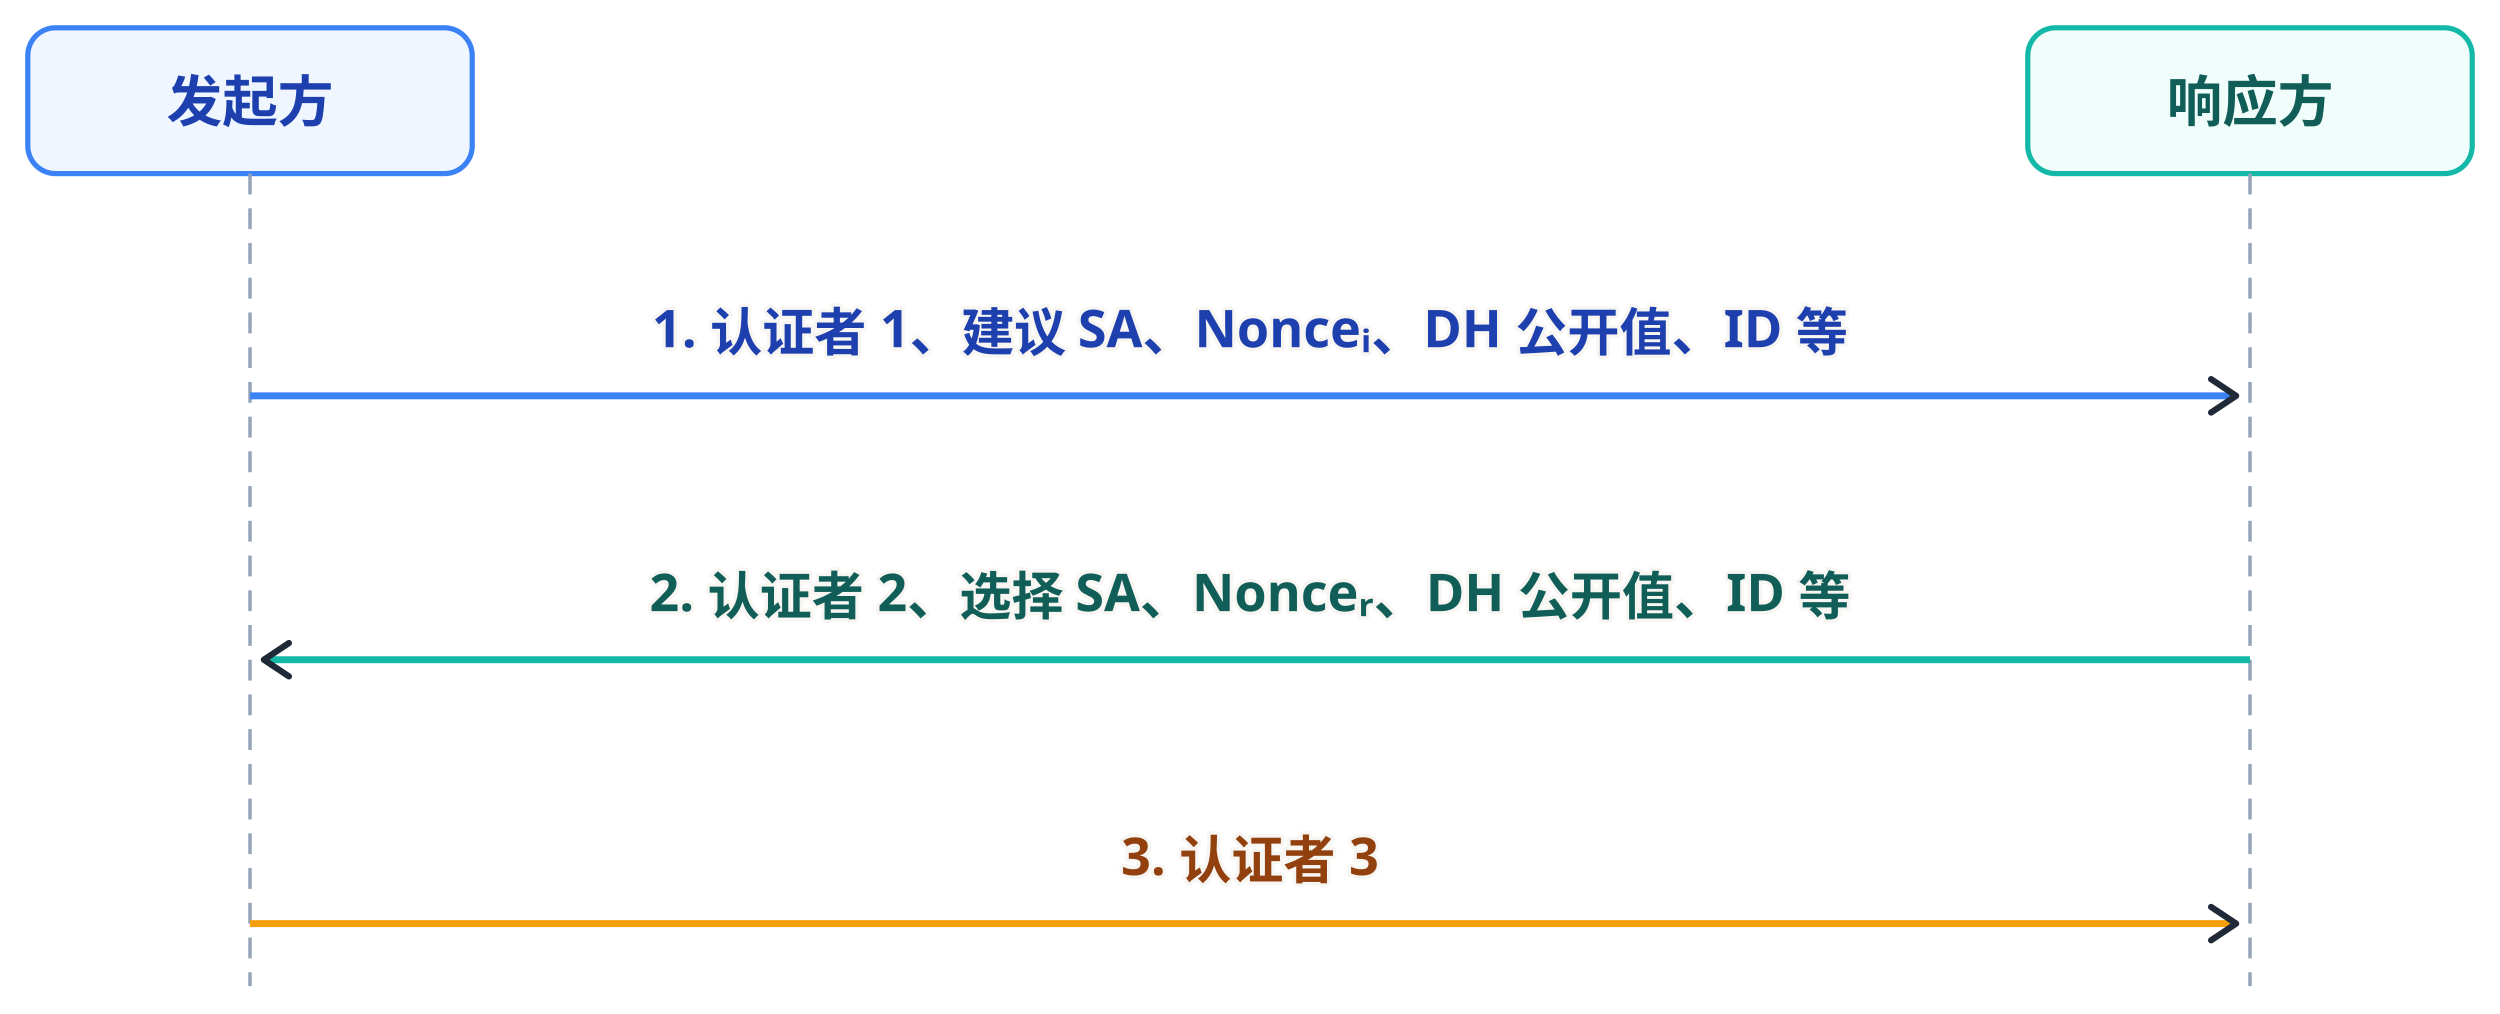
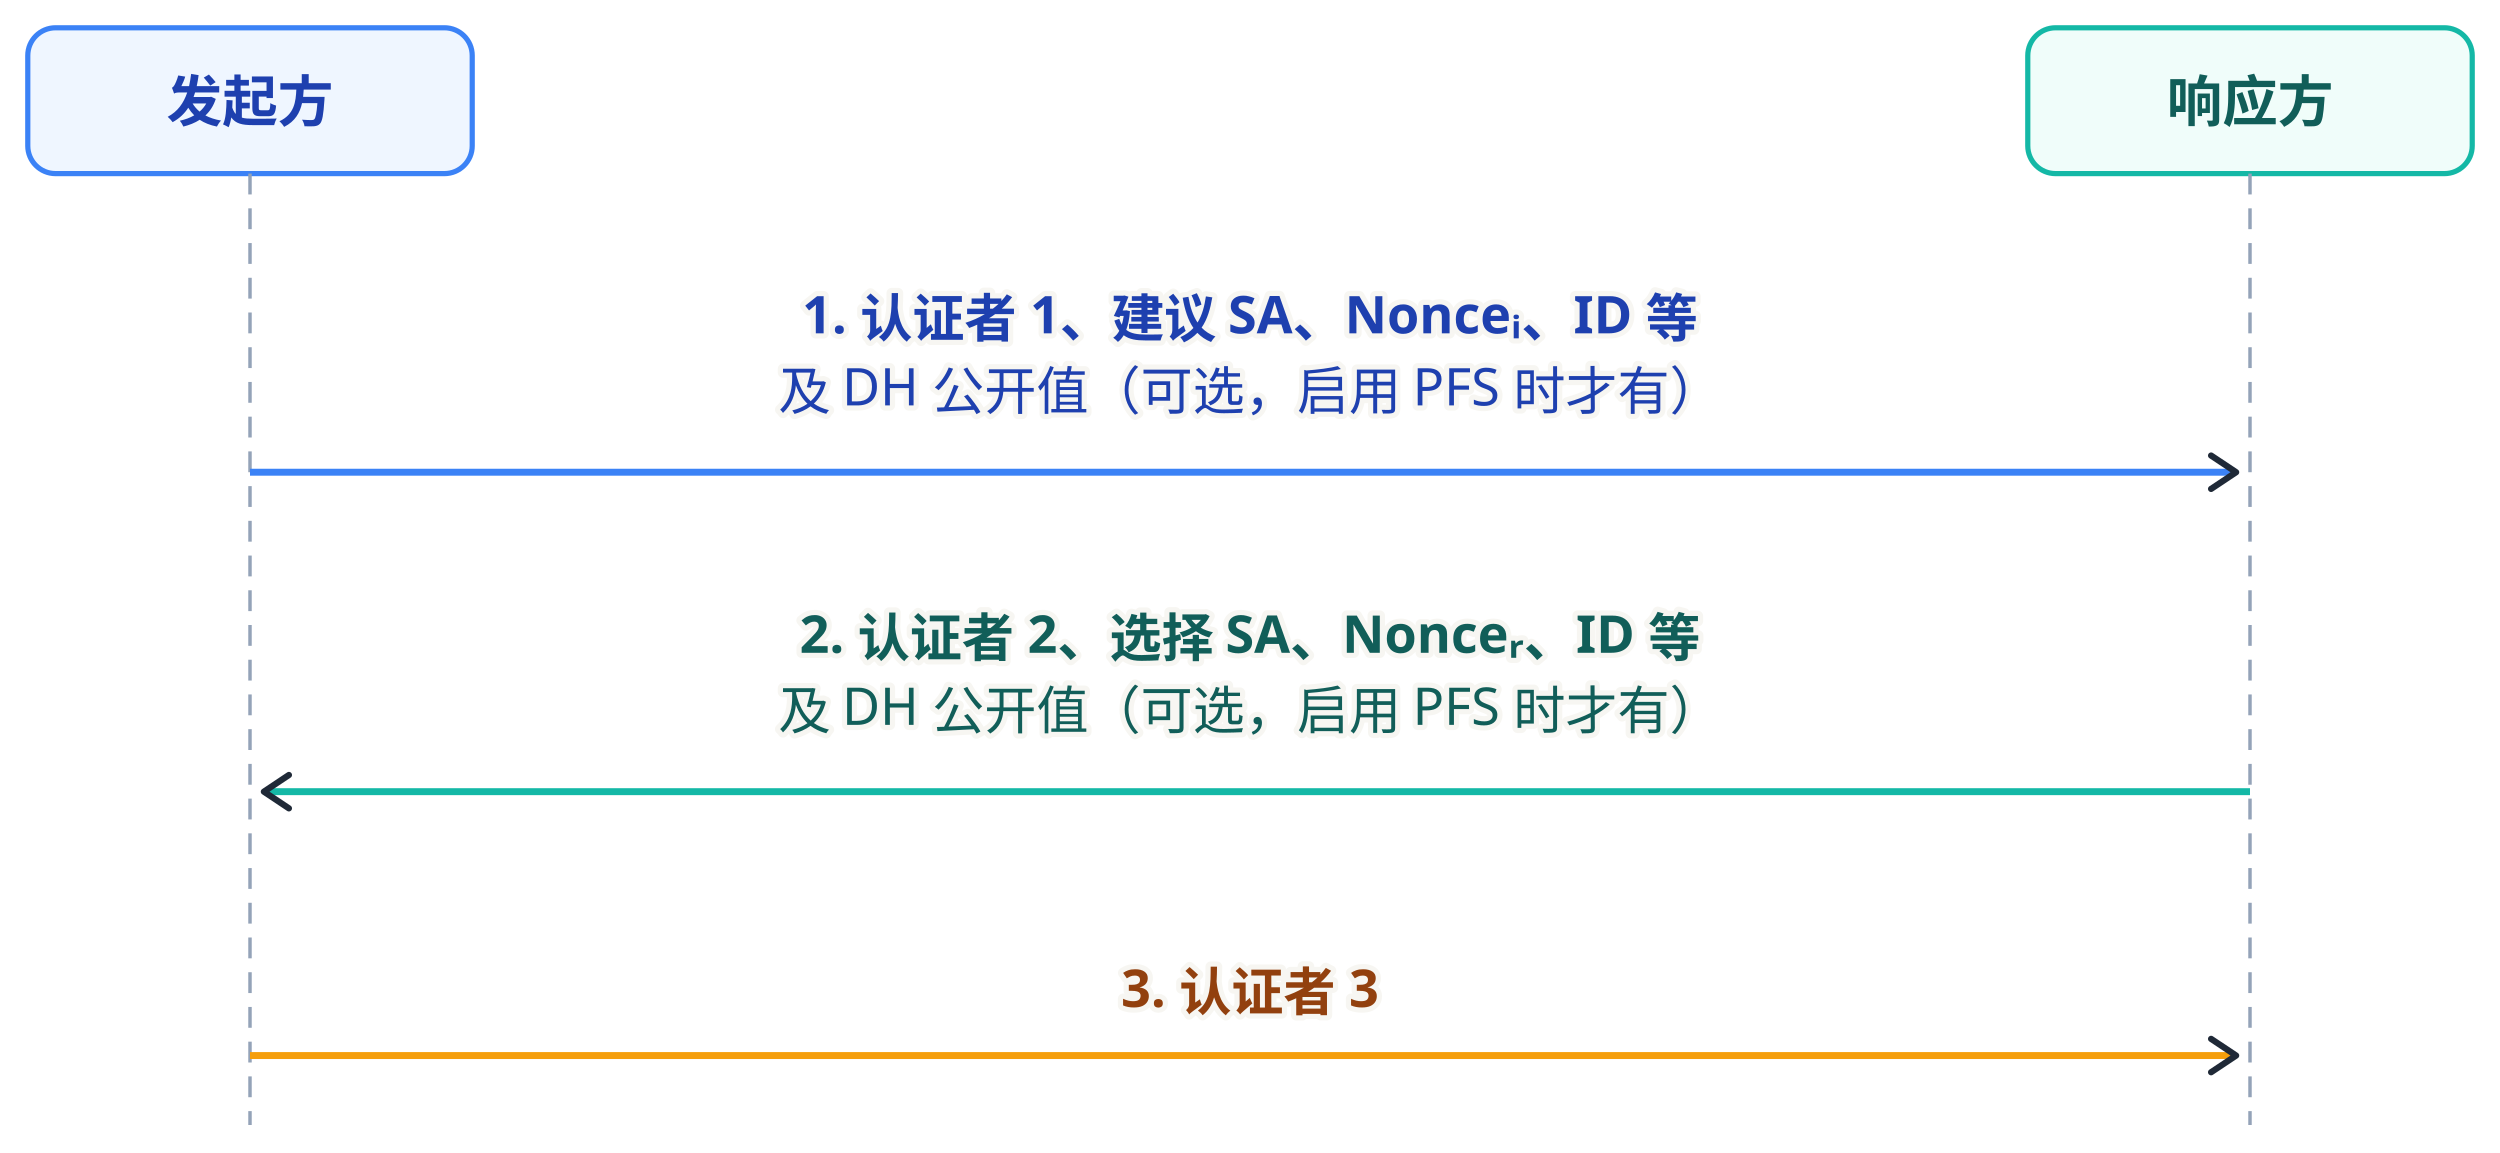
- <svg xmlns="http://www.w3.org/2000/svg" viewBox="0 0 720 292" width="720" height="292" role="img">
+ <svg xmlns="http://www.w3.org/2000/svg" viewBox="0 0 720 332" width="720" height="332" role="img">
  <defs>
    <marker id="ipsec-quick-arrow" viewBox="0 0 10 10" refX="8" refY="5" markerWidth="6" markerHeight="6" orient="auto">
      <path d="M2 1L8 5L2 9" fill="none" stroke="#1f2937" stroke-width="1.5" stroke-linecap="round" stroke-linejoin="round" />
    </marker>
  </defs>
  <g font-family="'PingFang SC','Noto Sans SC','Microsoft YaHei',system-ui,sans-serif">
    <rect x="8" y="8" width="128" height="42" rx="8" fill="#eff6ff" stroke="#3b82f6" stroke-width="1.5" />
    <text x="72" y="35" text-anchor="middle" font-size="16" font-weight="600" fill="#1e40af">发起方</text>
    <rect x="584" y="8" width="128" height="42" rx="8" fill="#f0fdfa" stroke="#14b8a6" stroke-width="1.5" />
    <text x="648" y="35" text-anchor="middle" font-size="16" font-weight="600" fill="#115e59">响应方</text>
-     <line x1="72" y1="50" x2="72" y2="284" stroke="#94a3b8" stroke-width="1" stroke-dasharray="6 4" />
-     <line x1="648" y1="50" x2="648" y2="284" stroke="#94a3b8" stroke-width="1" stroke-dasharray="6 4" />
-     <line x1="72" y1="114" x2="644" y2="114" stroke="#3b82f6" stroke-width="2" marker-end="url(#ipsec-quick-arrow)" />
-     <text x="360" y="100" text-anchor="middle" font-size="15" font-weight="600" fill="#1e40af" paint-order="stroke" stroke="#f7f6f2" stroke-width="2" stroke-linejoin="round">1. 认证者 1、建议 SA、Nonceᵢ、DH 公开值、ID 等</text>
-     <line x1="648" y1="190" x2="76" y2="190" stroke="#14b8a6" stroke-width="2" marker-end="url(#ipsec-quick-arrow)" />
-     <text x="360" y="176" text-anchor="middle" font-size="15" font-weight="600" fill="#115e59" paint-order="stroke" stroke="#f7f6f2" stroke-width="2" stroke-linejoin="round">2. 认证者 2、选择 SA、Nonceᵣ、DH 公开值、ID 等</text>
-     <line x1="72" y1="266" x2="644" y2="266" stroke="#f59e0b" stroke-width="2" marker-end="url(#ipsec-quick-arrow)" />
-     <text x="360" y="252" text-anchor="middle" font-size="15" font-weight="600" fill="#92400e" paint-order="stroke" stroke="#f7f6f2" stroke-width="2" stroke-linejoin="round">3. 认证者 3</text>
+     <line x1="72" y1="50" x2="72" y2="324" stroke="#94a3b8" stroke-width="1" stroke-dasharray="6 4" />
+     <line x1="648" y1="50" x2="648" y2="324" stroke="#94a3b8" stroke-width="1" stroke-dasharray="6 4" />
+     <line x1="72" y1="136" x2="644" y2="136" stroke="#3b82f6" stroke-width="2" marker-end="url(#ipsec-quick-arrow)" />
+     <text x="360" y="96" text-anchor="middle" font-size="15" font-weight="600" fill="#1e40af" paint-order="stroke" stroke="#f7f6f2" stroke-width="3" stroke-linejoin="round">1. 认证者 1、建议 SA、Nonceᵢ、ID 等</text>
+     <text x="360" y="118" text-anchor="middle" font-size="15" font-weight="400" fill="#1e40af" paint-order="stroke" stroke="#f7f6f2" stroke-width="3" stroke-linejoin="round">及 DH 公开值（可选，启用 PFS 时才有）</text>
+     <line x1="648" y1="228" x2="76" y2="228" stroke="#14b8a6" stroke-width="2" marker-end="url(#ipsec-quick-arrow)" />
+     <text x="360" y="188" text-anchor="middle" font-size="15" font-weight="600" fill="#115e59" paint-order="stroke" stroke="#f7f6f2" stroke-width="3" stroke-linejoin="round">2. 认证者 2、选择 SA、Nonceᵣ、ID 等</text>
+     <text x="360" y="210" text-anchor="middle" font-size="15" font-weight="400" fill="#115e59" paint-order="stroke" stroke="#f7f6f2" stroke-width="3" stroke-linejoin="round">及 DH 公开值（可选，启用 PFS 时才有）</text>
+     <line x1="72" y1="304" x2="644" y2="304" stroke="#f59e0b" stroke-width="2" marker-end="url(#ipsec-quick-arrow)" />
+     <text x="360" y="290" text-anchor="middle" font-size="15" font-weight="600" fill="#92400e" paint-order="stroke" stroke="#f7f6f2" stroke-width="3" stroke-linejoin="round">3. 认证者 3</text>
  </g>
</svg>
